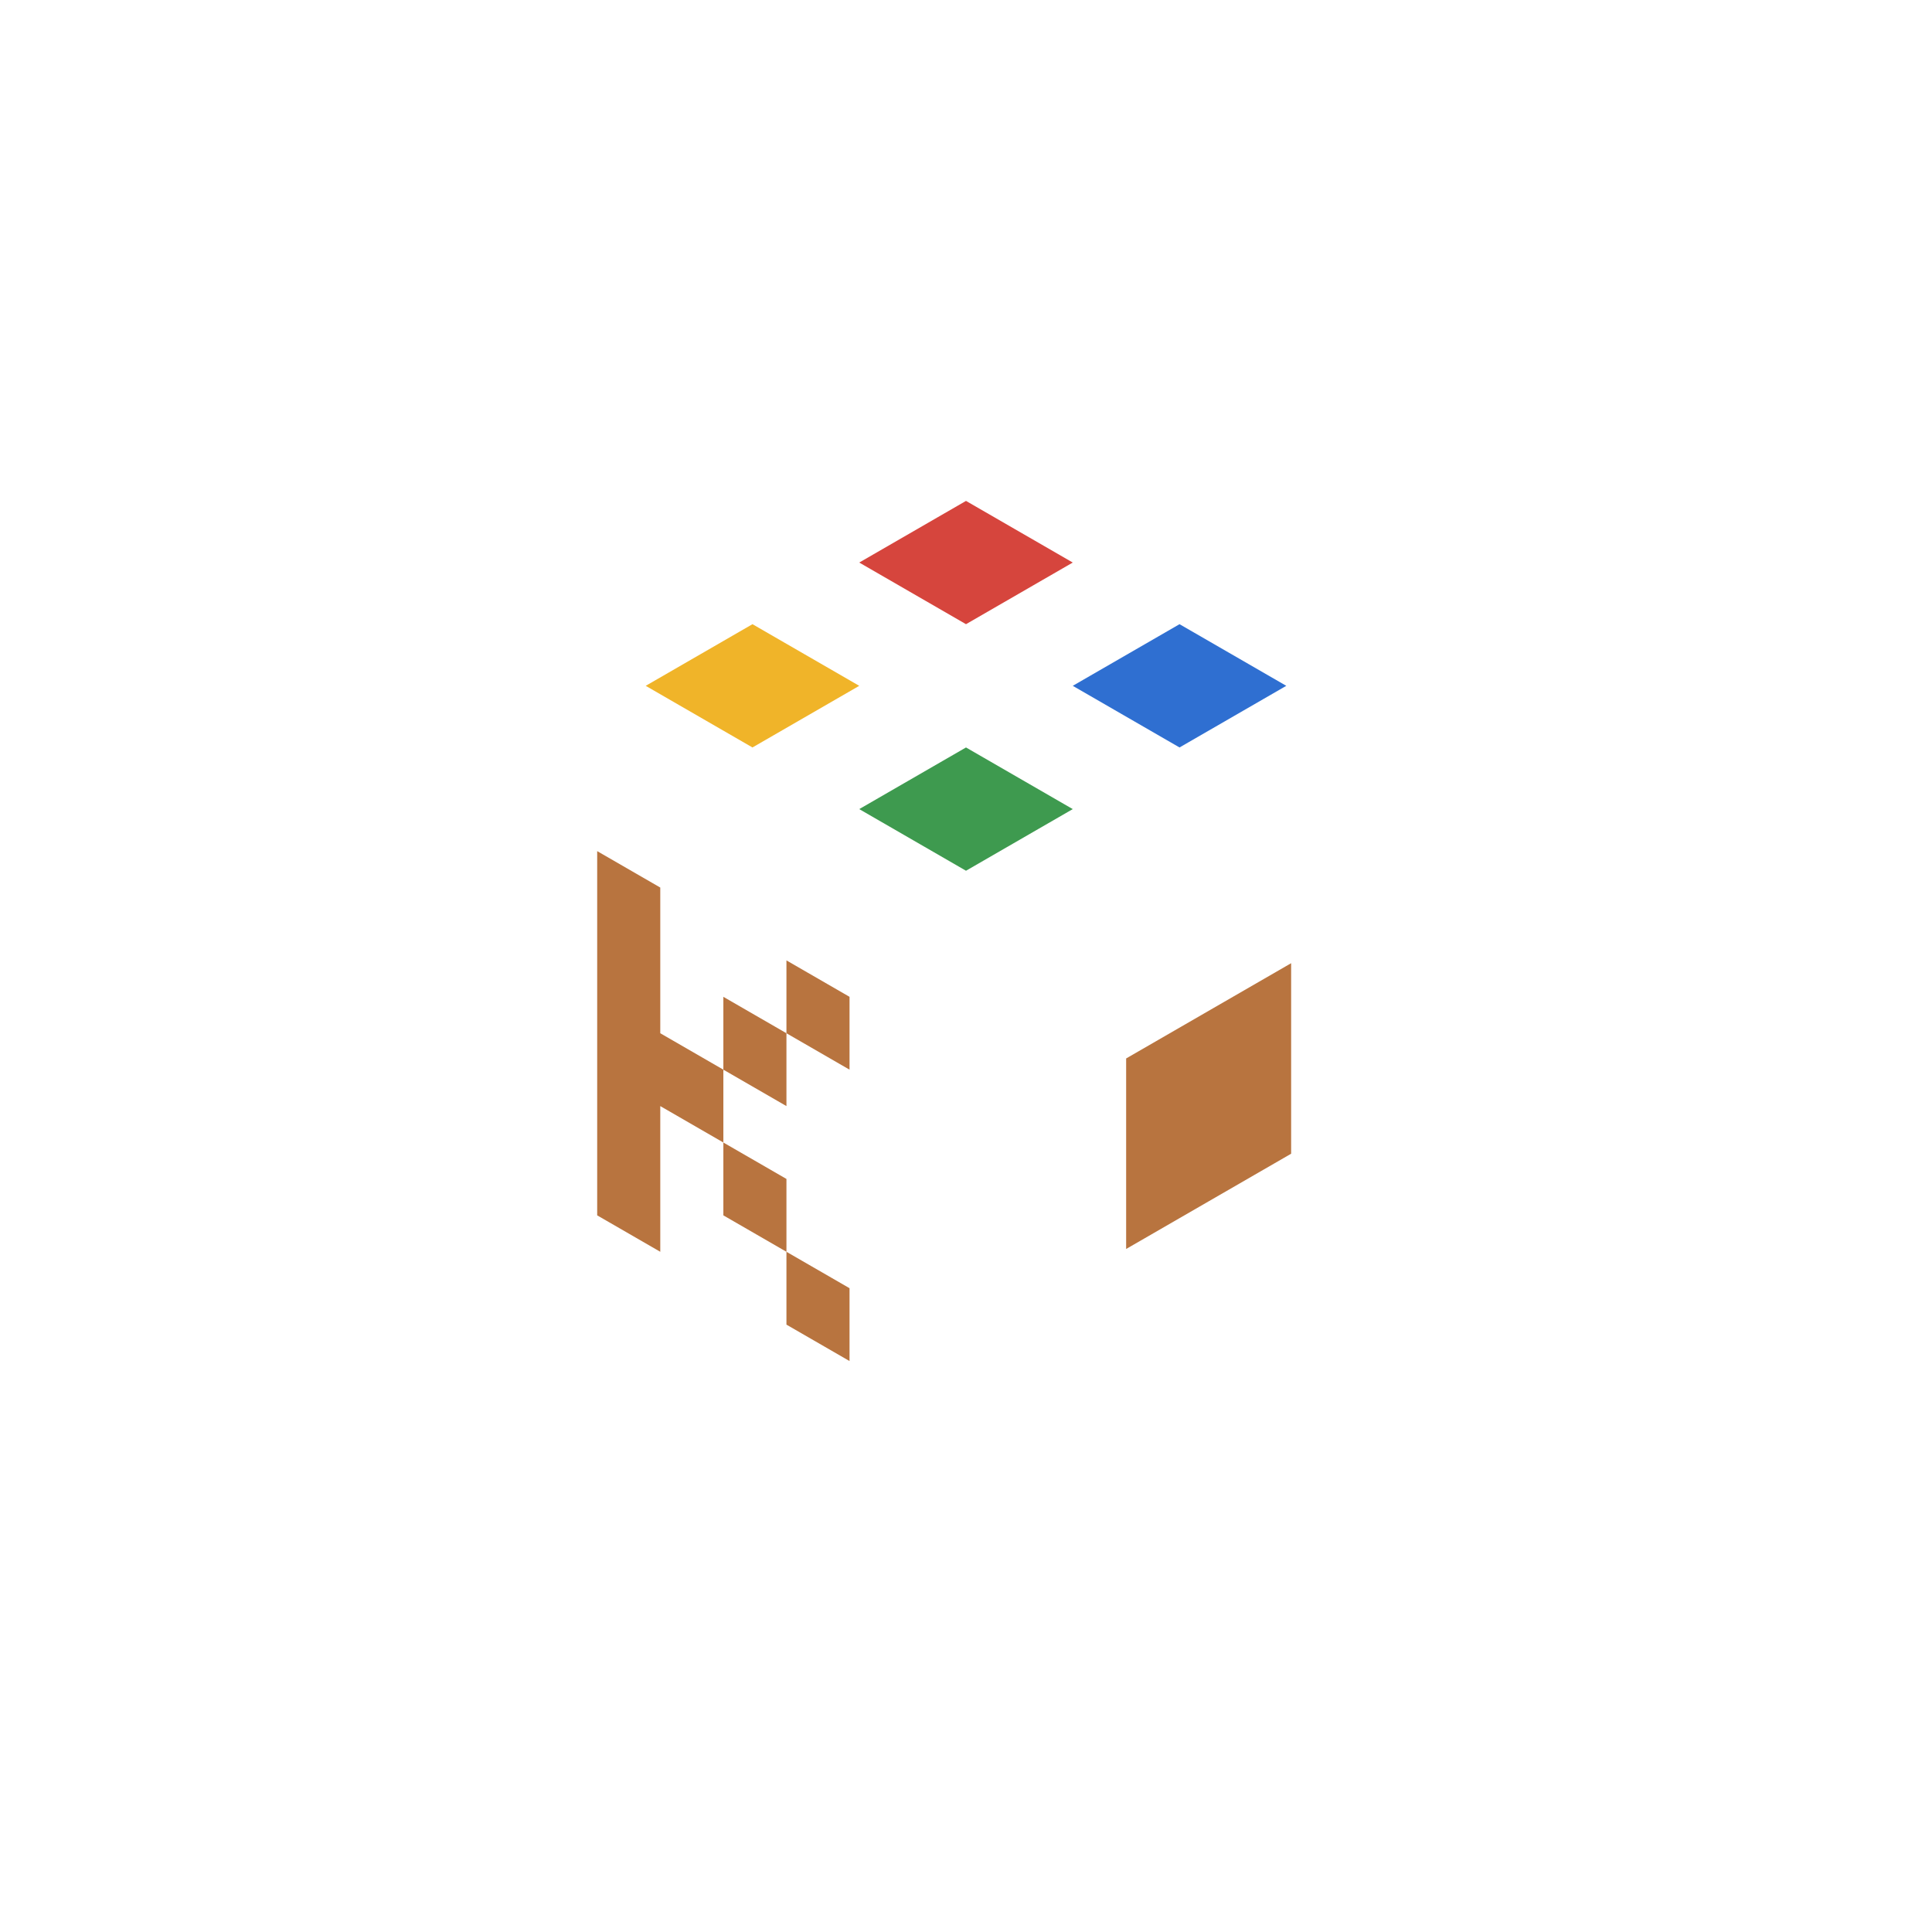
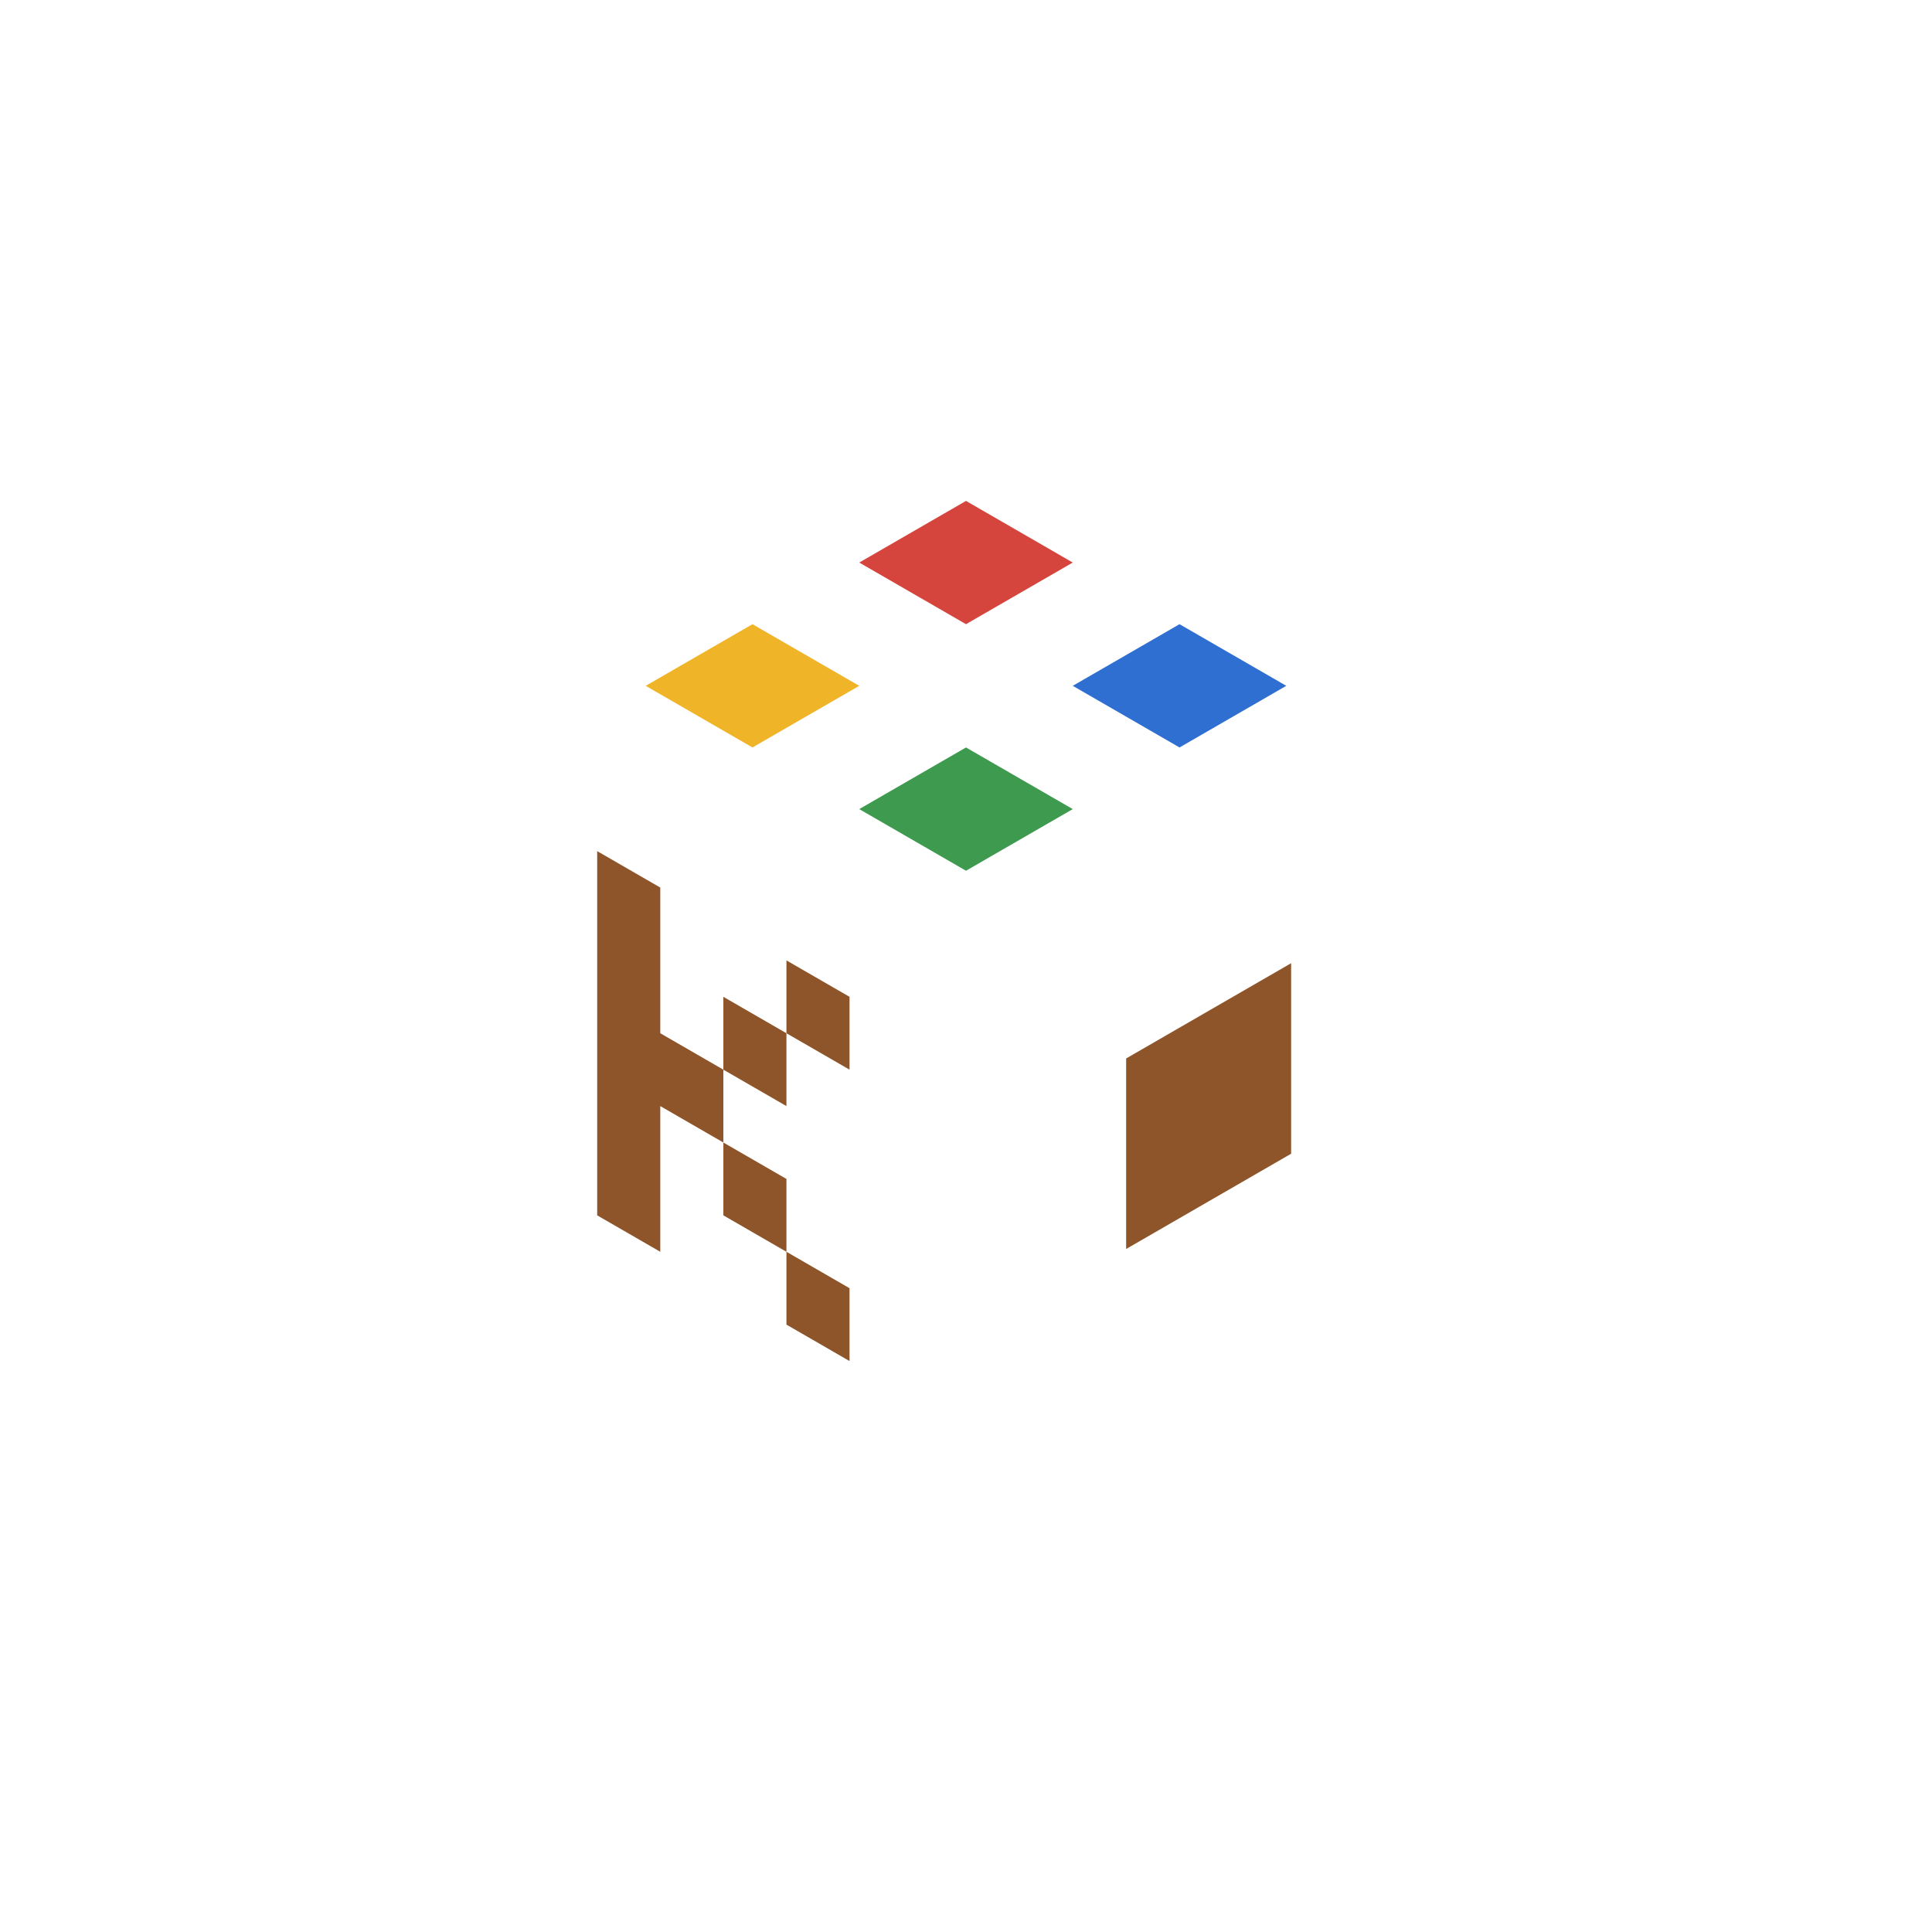
<svg xmlns="http://www.w3.org/2000/svg" viewBox="0 0 1024 1024" role="img" aria-label="Krida">
-   <path d="M316.521 605.555L349.958 624.86L349.958 663.47L316.521 644.165ZM316.521 566.945L349.958 586.25L349.958 624.86L316.521 605.555ZM316.521 528.335L349.958 547.64L349.958 586.25L316.521 566.945ZM316.521 489.725L349.958 509.03L349.958 547.64L316.521 528.335ZM316.521 451.115L349.958 470.42L349.958 509.03L316.521 489.725ZM349.958 547.64L383.395 566.945L383.395 605.555L349.958 586.25ZM383.395 528.335L416.832 547.64L416.832 586.25L383.395 566.945ZM416.832 509.03L450.27 528.335L450.27 566.945L416.832 547.64ZM383.395 605.555L416.832 624.86L416.832 663.47L383.395 644.165ZM416.832 663.47L450.27 682.775L450.27 721.385L416.832 702.08Z" fill="#B8743F" />
-   <path d="M684.33 510.515L596.879 561.005L596.879 661.985L684.33 611.495Z" fill="#B8743F" />
+   <path d="M316.521 605.555L349.958 624.86L349.958 663.47L316.521 644.165ZM316.521 566.945L349.958 586.25L349.958 624.86L316.521 605.555ZM316.521 528.335L349.958 547.64L349.958 586.25L316.521 566.945ZM316.521 489.725L349.958 509.03L349.958 547.64L316.521 528.335ZM316.521 451.115L349.958 470.42L349.958 509.03L316.521 489.725ZM349.958 547.64L383.395 566.945L383.395 605.555L349.958 586.25ZM383.395 528.335L416.832 547.64L416.832 586.25L383.395 566.945ZM416.832 509.03L450.27 528.335L450.27 566.945L416.832 547.64ZM383.395 605.555L416.832 624.86L416.832 663.47L383.395 644.165ZM416.832 663.47L450.27 682.775L450.27 721.385L416.832 702.08Z" fill="#8F552A" />
+   <path d="M684.33 510.515L596.879 561.005L596.879 661.985L684.33 611.495Z" fill="#8F552A" />
  <path d="M512 265.49L568.586 298.16L512 330.83L455.414 298.16Z" fill="#D6453D" />
  <path d="M625.172 330.83L681.758 363.5L625.172 396.17L568.586 363.5Z" fill="#2F6FD1" />
  <path d="M398.828 330.83L455.414 363.5L398.828 396.17L342.242 363.5Z" fill="#F0B429" />
  <path d="M512 396.17L568.586 428.84L512 461.51L455.414 428.84Z" fill="#3E9A4F" />
</svg>
